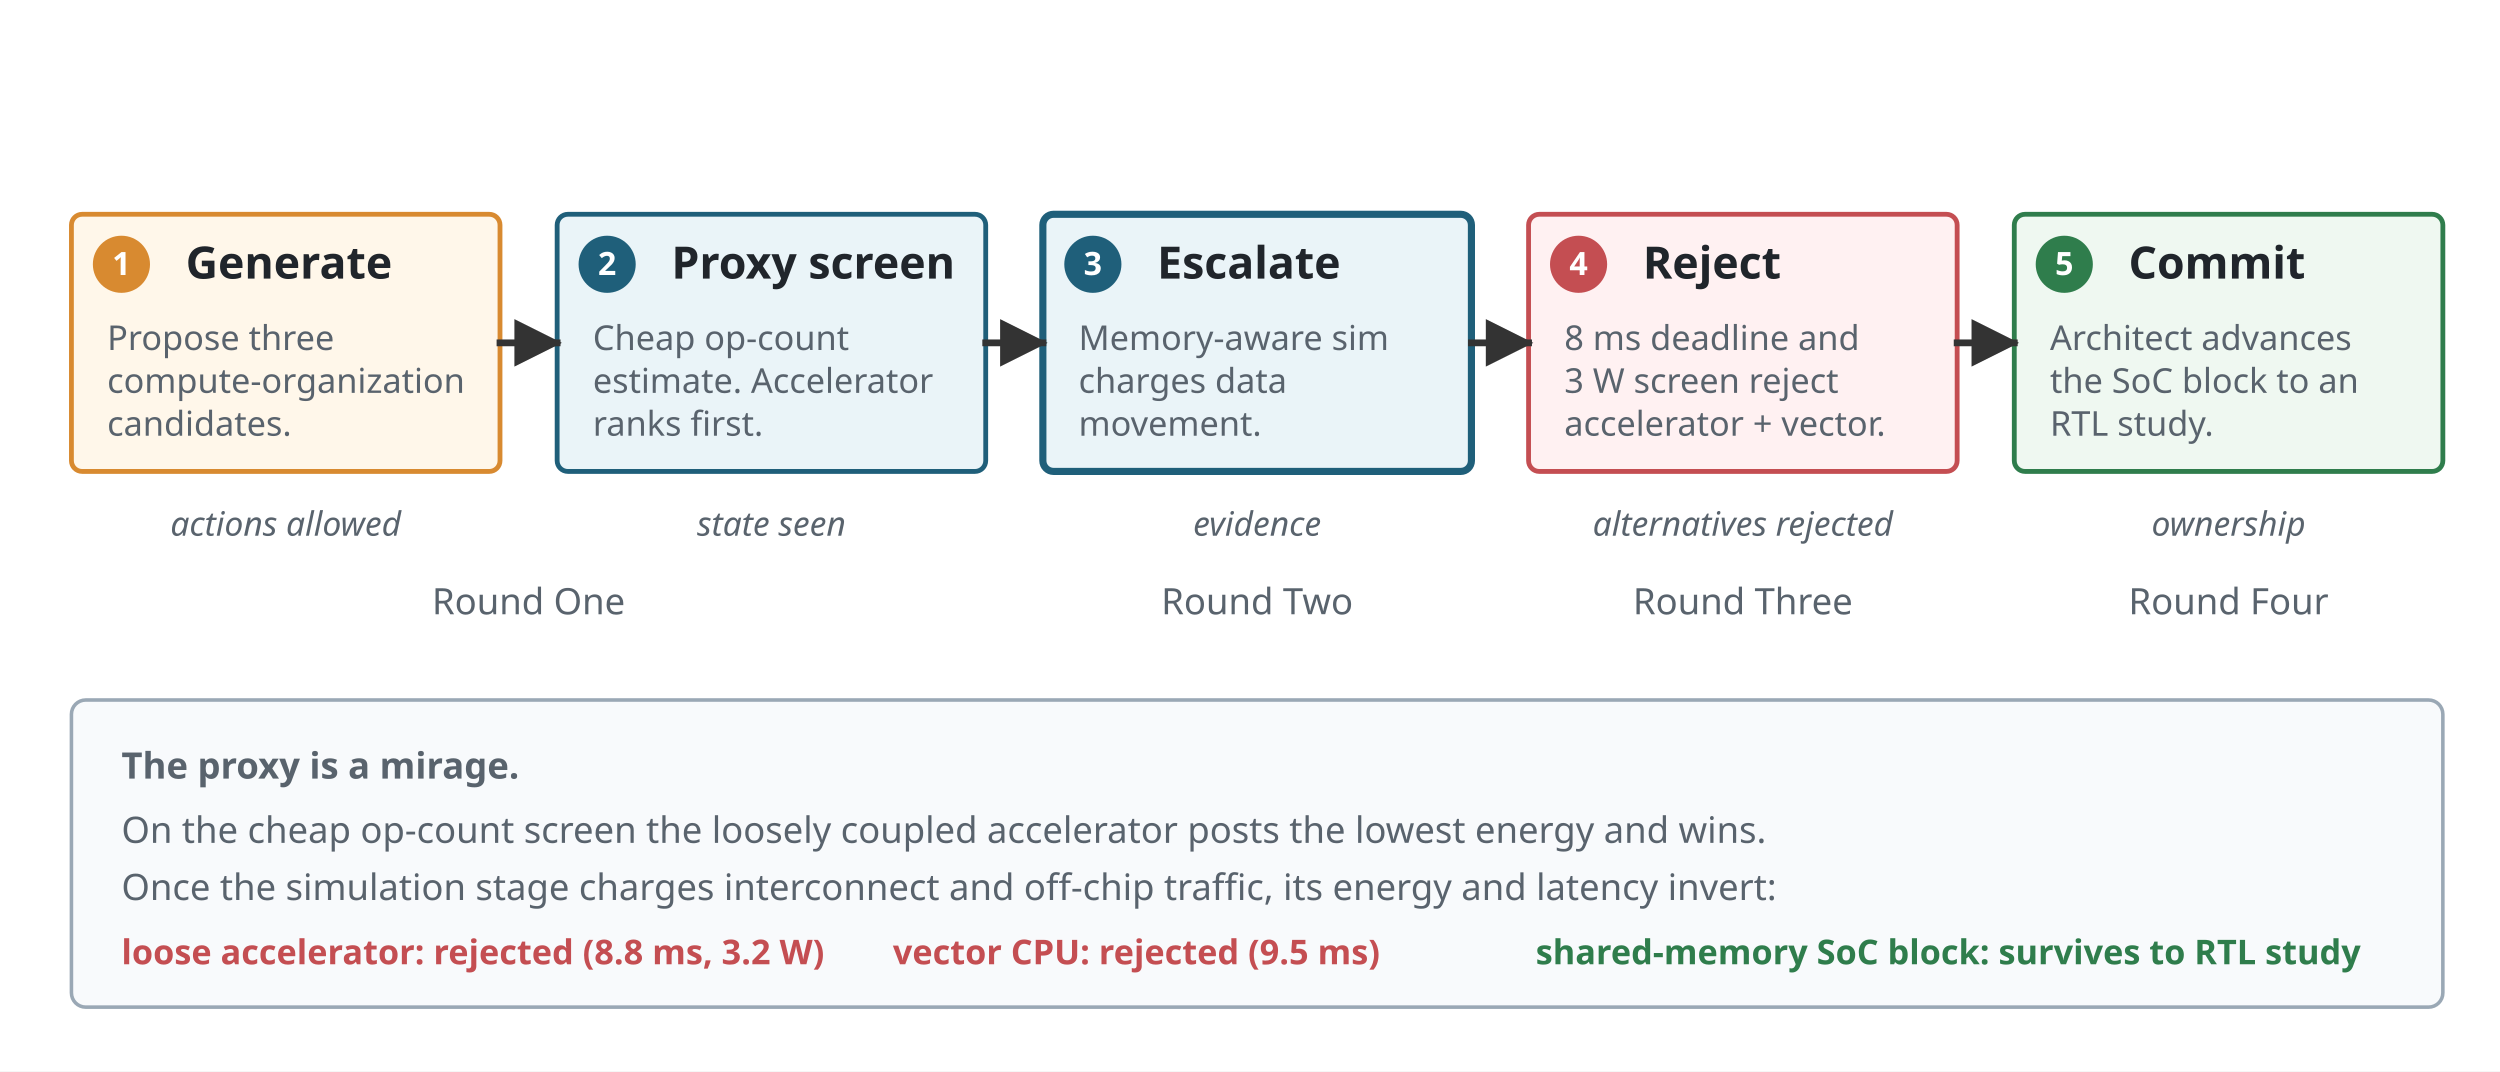
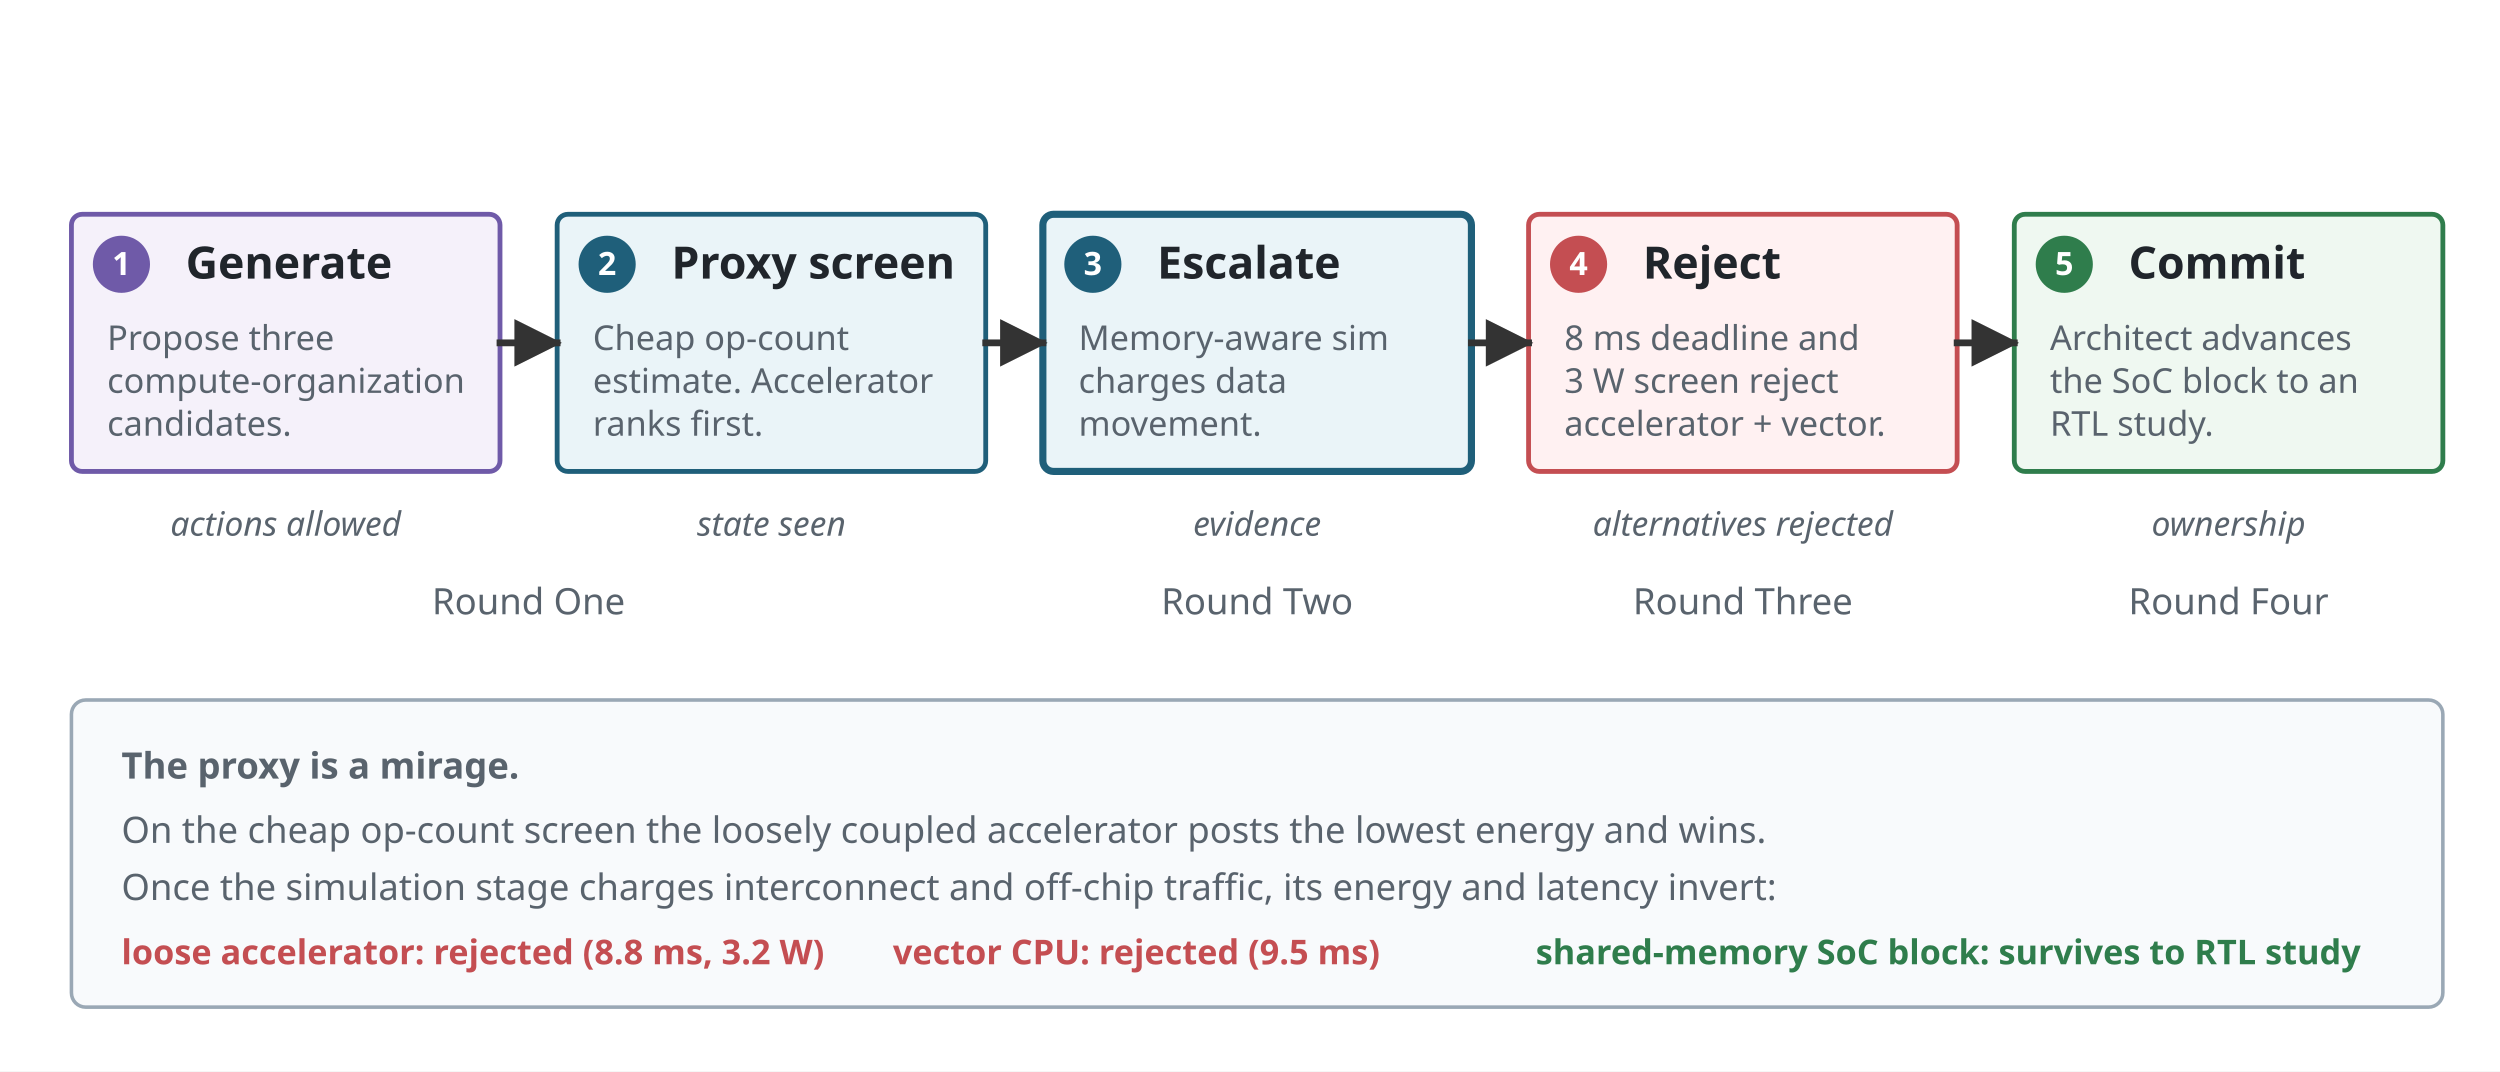
<svg xmlns="http://www.w3.org/2000/svg" viewBox="0 0 700 300" role="img">
  <defs>
    <marker id="arr" viewBox="0 0 10 10" refX="9" refY="5" markerWidth="7" markerHeight="7" orient="auto">
      <path d="M 0 0 L 10 5 L 0 10 z" fill="#333333" />
    </marker>
    <style>
      .font { font-family: sans-serif; }
      .beat { font-size: 12.5px; font-weight: 700; fill: #20252B; }
      .body { font-size: 9.6px; fill: #59636D; }
      .tag  { font-size: 9.4px; font-style: italic; fill: #59636D; }
      .num  { font-size: 9px; font-weight: 700; fill: #FFFFFF; }
      .arrow { stroke: #333333; stroke-width: 1.9; fill: none; stroke-linecap: square; }
      .note { font-size: 10.2px; fill: #59636D; }
      .verdict-bad { font-size: 9.6px; font-weight: 700; fill: #C44E52; }
      .verdict-ok  { font-size: 9.6px; font-weight: 700; fill: #2F7D4C; }
    </style>
  </defs>
  <rect width="700" height="300" fill="#FFFFFF" />
  <g class="font">
-     <rect x="20" y="60" width="120" height="72" rx="3" fill="#FFF7EA" stroke="#D88A30" stroke-width="1.35" />
-     <circle cx="34" cy="74" r="8" fill="#D88A30" />
+     <rect x="20" y="60" width="120" height="72" rx="3" fill="#F5F1FA" stroke="#6F5AA8" stroke-width="1.35" />
+     <circle cx="34" cy="74" r="8" fill="#6F5AA8" />
    <text class="num" x="34" y="77" text-anchor="middle">1</text>
    <text class="beat" x="52" y="78">Generate</text>
    <text class="body" x="30" y="98">Propose three</text>
    <text class="body" x="30" y="110">compute-organization</text>
    <text class="body" x="30" y="122">candidates.</text>
    <text class="tag" x="80" y="150" text-anchor="middle">actions allowed</text>
    <rect x="156" y="60" width="120" height="72" rx="3" fill="#EAF4F8" stroke="#1F5F7A" stroke-width="1.35" />
    <circle cx="170" cy="74" r="8" fill="#1F5F7A" />
    <text class="num" x="170" y="77" text-anchor="middle">2</text>
    <text class="beat" x="188" y="78">Proxy screen</text>
    <text class="body" x="166" y="98">Cheap op-count</text>
    <text class="body" x="166" y="110">estimate. Accelerator</text>
    <text class="body" x="166" y="122">ranks first.</text>
    <text class="tag" x="216" y="150" text-anchor="middle">state seen</text>
    <rect x="292" y="60" width="120" height="72" rx="3" fill="#EAF4F8" stroke="#1F5F7A" stroke-width="2" />
    <circle cx="306" cy="74" r="8" fill="#1F5F7A" />
    <text class="num" x="306" y="77" text-anchor="middle">3</text>
    <text class="beat" x="324" y="78">Escalate</text>
    <text class="body" x="302" y="98">Memory-aware sim</text>
    <text class="body" x="302" y="110">charges data</text>
    <text class="body" x="302" y="122">movement.</text>
    <text class="tag" x="352" y="150" text-anchor="middle">evidence</text>
    <rect x="428" y="60" width="120" height="72" rx="3" fill="#FFF1F2" stroke="#C44E52" stroke-width="1.35" />
    <circle cx="442" cy="74" r="8" fill="#C44E52" />
    <text class="num" x="442" y="77" text-anchor="middle">4</text>
    <text class="beat" x="460" y="78">Reject</text>
    <text class="body" x="438" y="98">8 ms deadline and</text>
    <text class="body" x="438" y="110">3 W screen reject</text>
    <text class="body" x="438" y="122">accelerator + vector.</text>
    <text class="tag" x="488" y="150" text-anchor="middle">alternatives rejected</text>
    <rect x="564" y="60" width="120" height="72" rx="3" fill="#EFF8F1" stroke="#2F7D4C" stroke-width="1.35" />
    <circle cx="578" cy="74" r="8" fill="#2F7D4C" />
    <text class="num" x="578" y="77" text-anchor="middle">5</text>
    <text class="beat" x="596" y="78">Commit</text>
    <text class="body" x="574" y="98">Architect advances</text>
    <text class="body" x="574" y="110">the SoC block to an</text>
    <text class="body" x="574" y="122">RTL study.</text>
    <text class="tag" x="624" y="150" text-anchor="middle">ownership</text>
    <line class="arrow" x1="140" y1="96" x2="156" y2="96" marker-end="url(#arr)" />
    <line class="arrow" x1="276" y1="96" x2="292" y2="96" marker-end="url(#arr)" />
    <line class="arrow" x1="412" y1="96" x2="428" y2="96" marker-end="url(#arr)" />
    <line class="arrow" x1="548" y1="96" x2="564" y2="96" marker-end="url(#arr)" />
    <text class="note" x="148" y="172" text-anchor="middle">Round One</text>
    <text class="note" x="352" y="172" text-anchor="middle">Round Two</text>
    <text class="note" x="488" y="172" text-anchor="middle">Round Three</text>
    <text class="note" x="624" y="172" text-anchor="middle">Round Four</text>
    <rect x="20" y="196" width="664" height="86" rx="4" fill="#F8FAFC" stroke="#9AA8B5" stroke-width="1" />
    <text class="note" x="34" y="218" font-weight="700" fill="#20252B">The proxy is a mirage.</text>
    <text class="note" x="34" y="236">On the cheap op-count screen the loosely coupled accelerator posts the lowest energy and wins.</text>
    <text class="note" x="34" y="252">Once the simulation stage charges interconnect and off-chip traffic, its energy and latency invert:</text>
    <text class="verdict-bad" x="34" y="270">loose accelerator: rejected (8.8 ms, 3.2 W)</text>
    <text class="verdict-bad" x="250" y="270">vector CPU: rejected (9.5 ms)</text>
    <text class="verdict-ok" x="430" y="270">shared-memory SoC block: survives to RTL study</text>
  </g>
</svg>
